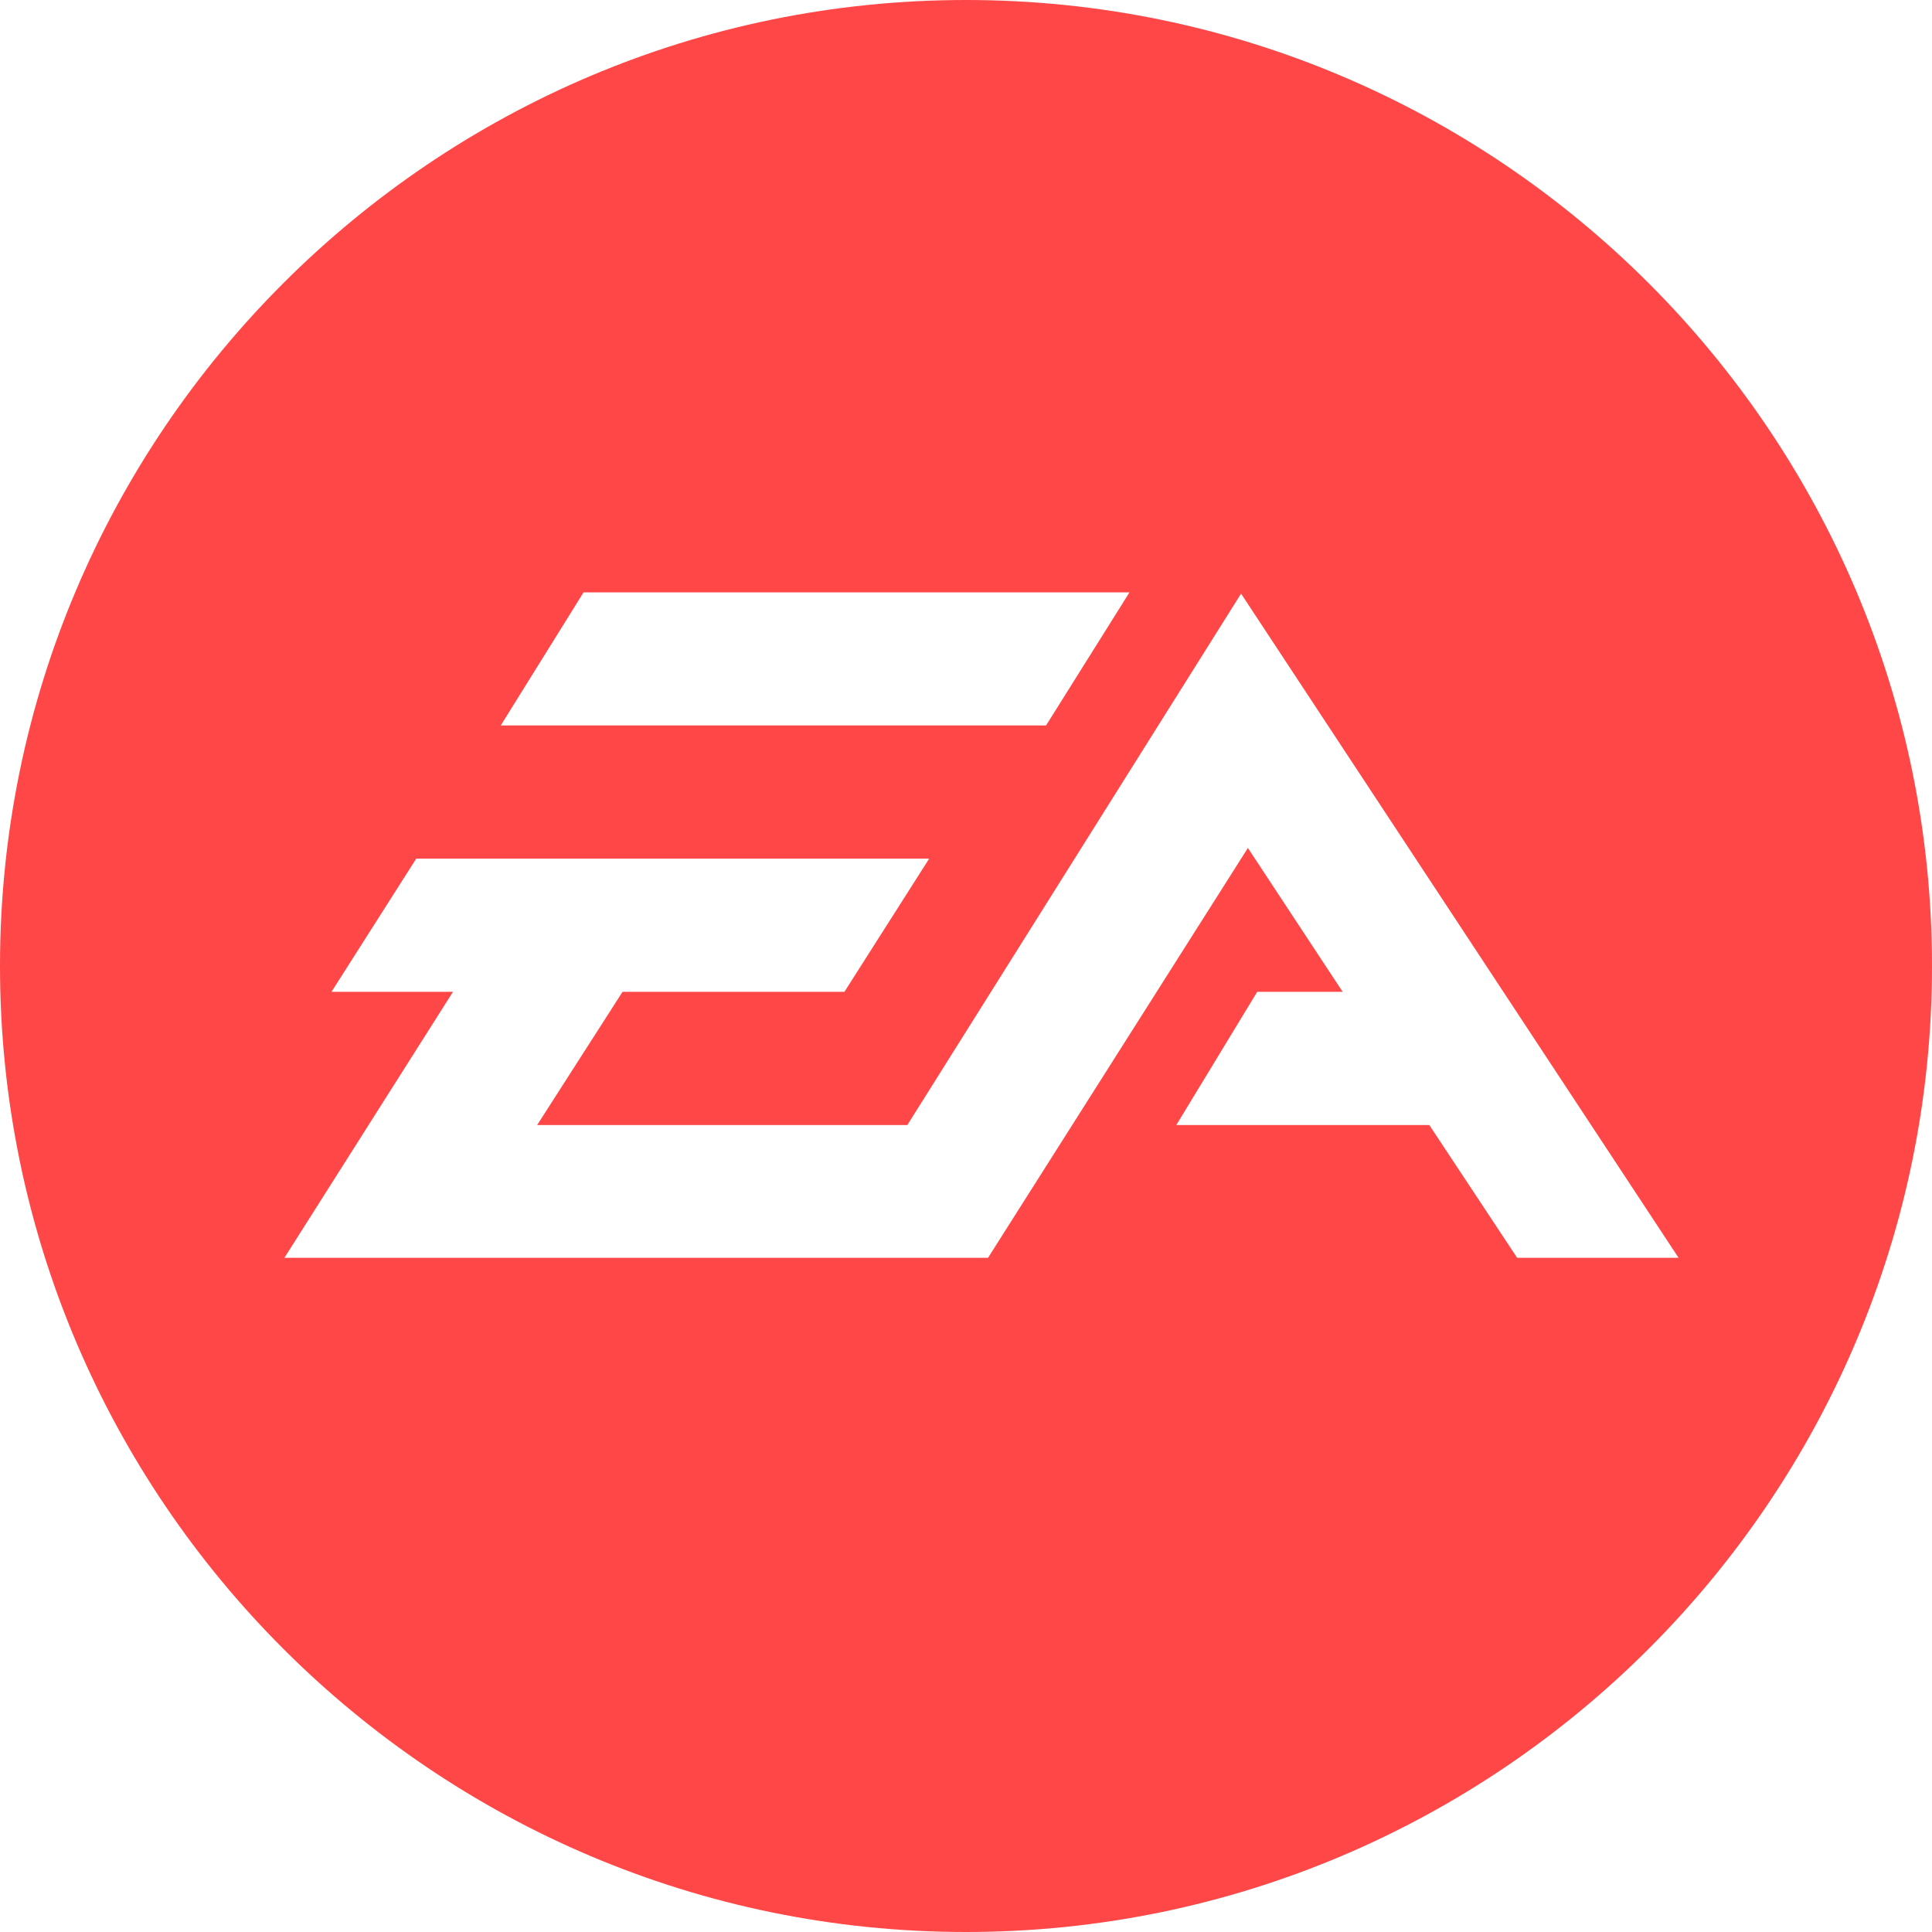
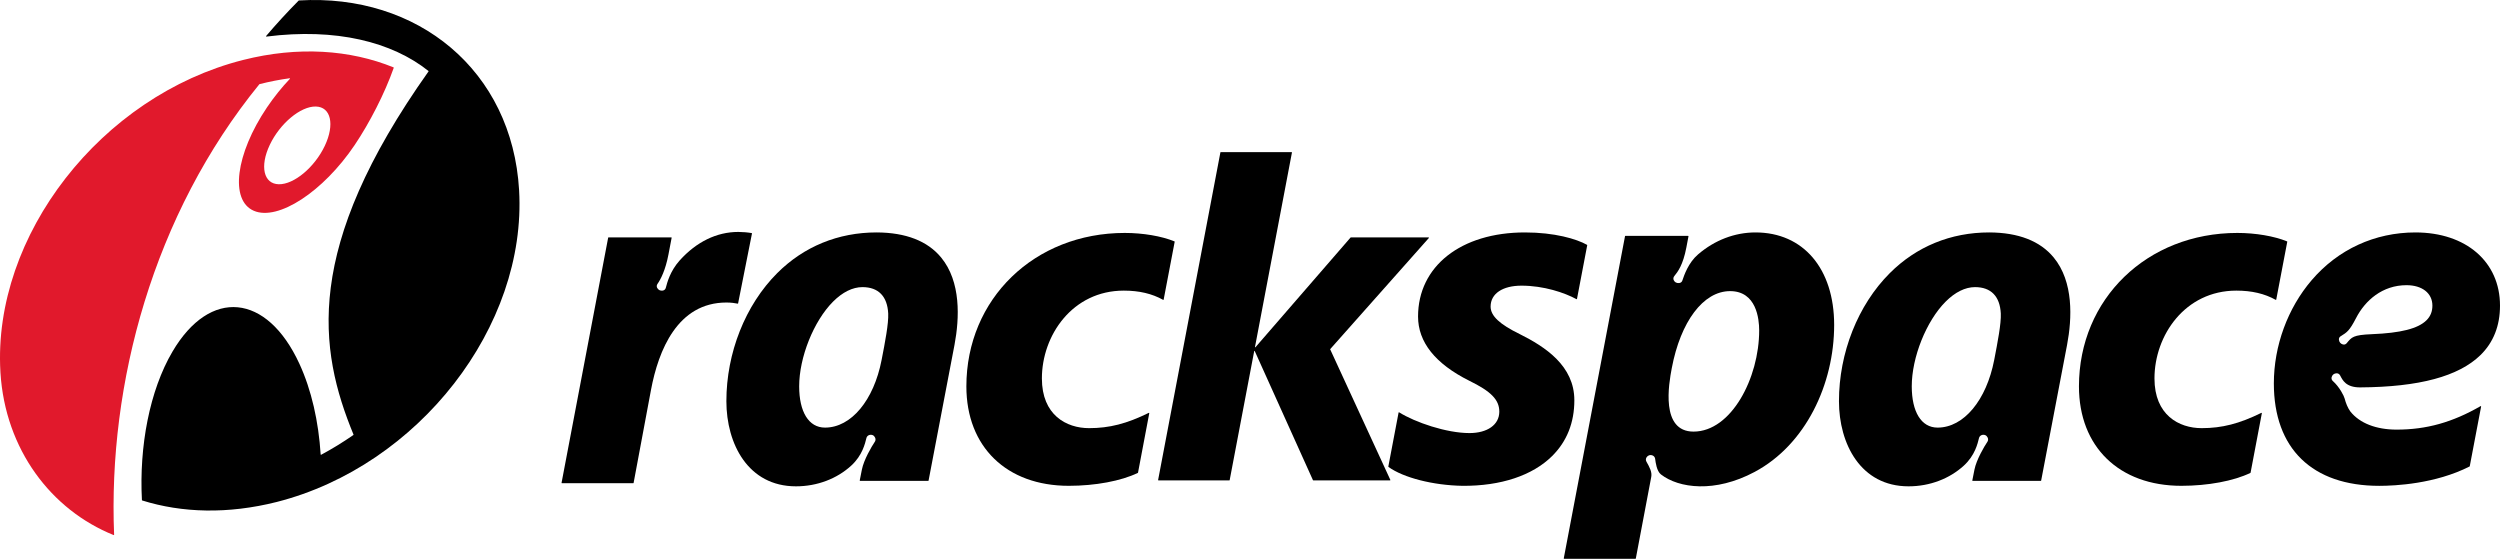
- <svg xmlns="http://www.w3.org/2000/svg" width="1e3" height="1000.001" enable-background="new 0 0 1000 1000" version="1.1" viewBox="0 0 1e3 1000.001" xml:space="preserve">
-   <g transform="matrix(1.15108,0,0,1.151067,-75.54771,-75.54754)" fill="#ff4747">
-     <g fill="#ff4747">
-       <path d="m500.006 934.393c-239.516 0-434.374-194.862-434.374-434.379 0-239.52 194.858-434.381 434.374-434.381 239.513 0 434.375 194.862 434.375 434.381 0 239.516-194.861 434.379-434.375 434.379zm73.521-602.394h-245.486l-37.247 59.858h245.204zm50.168 0.571-150.071 238.963h-166.464l38.405-59.909h99.771l38.112-59.88h-230.654l-38.104 59.88h54.641l-75.812 119.611h316.389l116.86-184.295 42.609 64.684h-38.42l-36.385 59.909h113.773l39.506 59.702h72.576z" clip-rule="evenodd" fill="#ff4747" fill-rule="evenodd" />
+ <svg xmlns="http://www.w3.org/2000/svg" width="1000" height="223.507" viewBox="0 0 264.583 59.136" version="1.1" id="svg8">
+   <defs id="defs2">
+     <clipPath clipPathUnits="userSpaceOnUse" id="clipPath23">
+       <path d="M 0,0 H 595.276 V 841.89 H 0 Z" id="path21" />
+     </clipPath>
+   </defs>
+   <g id="layer1" transform="translate(44.92125,551.9967)">
+     <g id="g1630" transform="matrix(1.593113,0,0,-1.593113,-16.37106,-536.6627)">
+       <path d="M 0,0 C -0.676,-1.426 -0.407,-2.597 0.602,-2.615 1.61,-2.633 2.978,-1.492 3.654,-0.067 4.331,1.361 4.062,2.531 3.053,2.549 2.044,2.566 0.676,1.425 0,0 M 8.223,5.149 C 8.232,5.145 8.237,5.136 8.237,5.127 8.237,5.124 8.236,5.121 8.236,5.119 7.633,3.41 6.632,1.465 5.64,-0.01 3.552,-3.112 0.552,-5.068 -1.056,-4.379 c -1.608,0.689 -1.221,3.764 0.87,6.868 0.471,0.696 0.986,1.334 1.521,1.898 0.004,0.005 0.007,0.011 0.007,0.017 0,0.012 -0.011,0.024 -0.024,0.024 0,0 -0.003,0 -0.003,-0.002 -0.657,-0.09 -1.323,-0.22 -1.995,-0.39 -0.004,0 -0.009,-0.004 -0.012,-0.008 -7.058,-8.656 -10.061,-19.897 -9.648,-29.926 0,-0.013 -0.01,-0.023 -0.024,-0.023 -0.003,0 -0.006,0 -0.009,10e-4 -4.16,1.677 -7.2,5.696 -7.518,10.785 l -0.003,0.059 c -0.526,9.055 6.693,18.33 16.124,20.718 3.654,0.925 7.107,0.681 9.993,-0.493" style="fill:#e1192c;fill-opacity:1;fill-rule:nonzero;stroke:none" id="path1632" />
+     </g>
+     <g id="g1634" transform="matrix(1.593113,0,0,-1.593113,-7.521339,-505.9597)">
+       <path d="m 0,0 c -0.685,-0.476 -1.401,-0.916 -2.14,-1.312 -0.003,-0.002 -0.007,-0.003 -0.01,-0.003 -0.013,0 -0.024,0.01 -0.024,0.023 -0.138,2.174 -0.606,4.28 -1.416,6.032 -2.159,4.678 -5.933,5.038 -8.426,0.803 -1.525,-2.591 -2.22,-6.305 -2.032,-9.87 0,-0.01 0.007,-0.019 0.015,-0.021 2.646,-0.829 5.693,-0.92 8.945,-0.1 9.417,2.4 16.621,11.666 16.097,20.711 -0.461,7.946 -6.729,13.08 -14.63,12.604 -0.005,0 -0.01,-0.003 -0.014,-0.007 -0.769,-0.777 -1.488,-1.562 -2.163,-2.355 -0.003,-0.004 -0.005,-0.009 -0.005,-0.014 0,-0.013 0.01,-0.024 0.023,-0.024 0,0 0.002,0 0.004,0 4.629,0.586 8.34,-0.354 10.762,-2.284 0.005,-0.004 0.009,-0.011 0.009,-0.018 0,-0.005 -0.001,-0.01 -0.004,-0.013 C -3.352,12.389 -2.319,5.688 0.008,0.029 0.01,0.026 0.01,0.023 0.01,0.02 0.01,0.011 0.006,0.005 0,0" style="fill:#000000;fill-opacity:1;fill-rule:nonzero;stroke:none" id="path1636" />
+     </g>
+     <g id="g1638" transform="matrix(1.593113,0,0,-1.593113,116.4668,-527.3976)">
+       <path d="M 0,0 C 1.97,0 3.424,-0.429 4.127,-0.825 4.135,-0.83 4.14,-0.84 4.138,-0.85 L 3.458,-4.417 C 3.457,-4.425 3.452,-4.43 3.445,-4.434 3.438,-4.437 3.43,-4.437 3.424,-4.433 c -0.797,0.434 -2.174,0.897 -3.653,0.897 -1.242,0 -2.051,-0.521 -2.051,-1.391 0,-0.625 0.619,-1.184 1.929,-1.823 1.707,-0.852 3.634,-2.115 3.634,-4.398 0,-1.49 -0.497,-2.736 -1.476,-3.707 -1.302,-1.293 -3.414,-1.997 -5.954,-1.978 -1.954,0.033 -3.929,0.539 -4.918,1.255 -0.008,0.005 -0.011,0.015 -0.01,0.024 l 0.682,3.589 c 0.001,0.006 0.007,0.013 0.014,0.017 0.008,0.003 0.015,0.002 0.022,-0.002 1.058,-0.664 3.142,-1.379 4.671,-1.379 1.185,0 1.984,0.547 1.984,1.424 0,0.795 -0.561,1.351 -1.995,2.052 C -5.965,-8.719 -7.1,-7.281 -7.1,-5.587 -7.1,-2.253 -4.26,0 0,0" style="fill:#000000;fill-opacity:1;fill-rule:nonzero;stroke:none" id="path1640" />
+     </g>
+     <g id="g1642" transform="matrix(1.593113,0,0,-1.593113,74.11723,-527.3444)">
+       <path d="M 0,0 C 1.209,0 2.443,-0.21 3.3,-0.561 3.311,-0.565 3.317,-0.576 3.315,-0.588 L 2.583,-4.429 C 2.581,-4.436 2.577,-4.443 2.57,-4.446 2.562,-4.448 2.554,-4.449 2.547,-4.445 c -0.738,0.413 -1.594,0.613 -2.613,0.613 -3.409,0 -5.44,-2.972 -5.44,-5.835 0,-2.43 1.623,-3.301 3.136,-3.301 1.353,0 2.502,0.296 3.963,1.015 0.008,0.004 0.018,0.003 0.025,-0.002 0.008,-0.005 0.01,-0.015 0.009,-0.023 L 0.88,-15.925 c -0.002,-0.007 -0.007,-0.013 -0.014,-0.017 -1.108,-0.536 -2.822,-0.857 -4.585,-0.857 -4.137,0 -6.804,2.591 -6.804,6.605 C -10.523,-4.382 -6.001,0 0,0" style="fill:#000000;fill-opacity:1;fill-rule:nonzero;stroke:none" id="path1644" />
+     </g>
+     <g id="g1646" transform="matrix(1.593113,0,0,-1.593113,43.24399,-520.0746)">
+       <path d="m 0,0 c -1.286,-1.287 -2.252,-3.704 -2.251,-5.628 10e-4,-1.689 0.627,-2.741 1.716,-2.741 1.743,0 3.243,1.822 3.759,4.49 0.116,0.596 0.234,1.203 0.318,1.742 0.085,0.539 0.137,1.015 0.122,1.347 C 3.608,0.349 3.015,0.964 1.951,0.964 1.301,0.964 0.626,0.627 0,0 m 1.777,-11.899 c -0.005,0.007 -0.006,0.013 -0.005,0.02 l 0.143,0.721 c 0.127,0.648 0.653,1.544 0.852,1.837 l 0.031,0.054 c 0.069,0.155 -0.032,0.338 -0.157,0.394 -0.15,0.064 -0.338,0.014 -0.409,-0.143 L 2.213,-9.075 C 2.127,-9.42 1.95,-10.217 1.206,-10.896 c -0.942,-0.862 -2.249,-1.374 -3.671,-1.374 -3.182,0 -4.62,2.825 -4.622,5.652 -0.002,3.212 1.26,6.393 3.373,8.507 1.77,1.772 4.055,2.708 6.609,2.708 C 4.838,4.589 6.276,4.026 7.177,2.935 8.51,1.319 8.4,-1.106 8.068,-2.87 L 6.345,-11.888 C 6.343,-11.899 6.333,-11.907 6.321,-11.907 H 1.796 c -0.008,0 -0.015,0.003 -0.019,0.008" style="fill:#000000;fill-opacity:1;fill-rule:nonzero;stroke:none" id="path1648" />
+     </g>
+     <g id="g1650" transform="matrix(1.593113,0,0,-1.593113,134.3092,-506.319)">
+       <path d="m 0,0 c 2.515,0 4.362,3.571 4.362,6.722 0,0.762 -0.179,2.61 -1.933,2.61 C 0.645,9.332 -0.861,7.3 -1.444,4.218 -1.644,3.164 -2.203,0 0,0 m 4.118,13.231 c 3.17,0 5.225,-2.402 5.225,-6.146 0,-3.926 -1.886,-7.952 -5.284,-9.764 -2.636,-1.406 -5.034,-1.089 -6.224,-0.165 -0.284,0.221 -0.353,0.803 -0.384,1.033 l -0.015,0.06 c -0.052,0.163 -0.245,0.226 -0.394,0.174 -0.129,-0.046 -0.246,-0.203 -0.193,-0.364 l 0.024,-0.057 c 0.217,-0.385 0.38,-0.693 0.319,-1.012 l -1.025,-5.418 c -10e-4,-0.011 -0.011,-0.02 -0.023,-0.02 h -4.741 c -0.007,0 -0.013,0.003 -0.018,0.009 -0.005,0.006 -0.006,0.013 -0.005,0.019 l 4.07,21.404 c 0.002,0.011 0.012,0.019 0.023,0.019 l 4.169,-0.002 c 0.007,0 0.014,-0.004 0.019,-0.009 0.004,-0.006 0.006,-0.013 0.004,-0.019 l -0.14,-0.739 -0.001,-0.005 C -0.698,11.064 -1.045,10.616 -1.27,10.34 l -0.035,-0.051 c -0.083,-0.151 0.008,-0.314 0.126,-0.38 0.119,-0.066 0.333,-0.07 0.416,0.079 l 0.024,0.056 c 0.115,0.337 0.388,1.168 1.048,1.735 l 0.003,10e-4 c 1.095,0.938 2.425,1.451 3.806,1.451" style="fill:#000000;fill-opacity:1;fill-rule:nonzero;stroke:none" id="path1652" />
+     </g>
+     <g id="g1654" transform="matrix(1.593113,0,0,-1.593113,84.27317,-535.8953)">
+       <path d="M 0,0 H 4.708 C 4.715,0 4.721,-0.003 4.726,-0.008 4.73,-0.015 4.732,-0.022 4.73,-0.028 L 2.275,-12.946 c -10e-4,-0.009 10e-4,-0.017 0.009,-0.02 0.007,-0.004 0.016,-0.002 0.021,0.004 l 6.32,7.29 c 0.005,0.005 0.012,0.008 0.018,0.008 h 5.163 c 0.01,0 0.019,-0.005 0.023,-0.014 10e-4,-0.004 0.002,-0.007 0.002,-0.01 0,-0.005 -0.002,-0.012 -0.006,-0.016 l -6.558,-7.388 4,-8.681 c 0.003,-0.003 0.003,-0.006 0.003,-0.009 0,-0.005 -0.002,-0.01 -0.004,-0.013 -0.005,-0.007 -0.012,-0.011 -0.02,-0.011 H 6.149 c -0.009,0 -0.018,0.005 -0.022,0.013 l -3.87,8.583 c -0.003,0.007 -0.01,0.011 -0.017,0.01 -0.009,0 -0.014,-0.006 -0.016,-0.014 l -1.63,-8.573 c -0.002,-0.011 -0.012,-0.019 -0.023,-0.019 h -4.708 c -0.007,0 -0.014,0.003 -0.018,0.008 -0.005,0.006 -0.007,0.013 -0.005,0.02 L -0.023,-0.02 C -0.021,-0.008 -0.011,0 0,0" style="fill:#000000;fill-opacity:1;fill-rule:nonzero;stroke:none" id="path1656" />
+     </g>
+     <g id="g1658" transform="matrix(1.593113,0,0,-1.593113,33.22013,-527.4504)">
+       <path d="m 0,0 c 0.283,0 0.631,-0.03 0.887,-0.077 0.006,-0.001 0.011,-0.004 0.015,-0.01 0.003,-0.006 0.005,-0.011 0.003,-0.018 l -0.921,-4.641 c -0.001,-0.006 -0.005,-0.011 -0.01,-0.014 -0.006,-0.004 -0.012,-0.005 -0.019,-0.004 -0.167,0.035 -0.432,0.075 -0.745,0.075 -3.252,0 -4.52,-3.177 -5.013,-5.806 l -1.155,-6.179 c -0.002,-0.011 -0.011,-0.019 -0.023,-0.019 h -4.74 c -0.007,0 -0.014,0.004 -0.018,0.009 -0.005,0.005 -0.007,0.012 -0.005,0.019 l 3.096,16.283 c 0.002,0.011 0.012,0.019 0.024,0.019 h 4.169 c 0.007,0 0.014,-0.002 0.018,-0.008 0.003,-0.004 0.006,-0.01 0.006,-0.015 L -4.641,-1.488 -4.643,-1.5 c -0.198,-1.04 -0.518,-1.654 -0.724,-1.946 l -0.03,-0.053 c -0.073,-0.155 0.041,-0.315 0.165,-0.373 0.124,-0.057 0.323,-0.043 0.395,0.112 l 0.021,0.058 c 0.092,0.346 0.28,1.093 0.924,1.815 C -2.786,-0.664 -1.446,0 0,0" style="fill:#000000;fill-opacity:1;fill-rule:nonzero;stroke:none" id="path1660" />
+     </g>
+     <g id="g1662" transform="matrix(1.593113,0,0,-1.593113,212.5074,-519.6514)">
+       <path d="m 0,0 c 0,0.833 -0.69,1.358 -1.721,1.358 -1.595,0 -2.744,-1.005 -3.353,-2.189 -0.441,-0.852 -0.597,-0.937 -1.002,-1.193 l -0.052,-0.034 c -0.131,-0.11 -0.087,-0.303 0,-0.409 0.089,-0.103 0.267,-0.175 0.398,-0.066 l 0.043,0.045 c 0.33,0.393 0.407,0.539 1.661,0.591 1.922,0.077 3.072,0.368 3.633,0.924 C -0.128,-0.711 0,-0.391 0,0 m -6.608,-5.014 c 0.436,-0.394 0.729,-0.971 0.777,-1.154 0.08,-0.31 0.205,-0.621 0.376,-0.859 0.62,-0.784 1.717,-1.21 3.076,-1.21 1.987,0 3.708,0.482 5.581,1.561 0.008,0.005 0.018,0.005 0.025,-10e-4 0.008,-0.005 0.011,-0.014 0.01,-0.023 l -0.755,-3.968 c -0.001,-0.007 -0.005,-0.013 -0.011,-0.017 -2.281,-1.16 -4.956,-1.287 -6.002,-1.287 -4.455,0 -7.002,2.478 -7.002,6.804 0,2.495 0.916,4.994 2.512,6.858 1.751,2.046 4.199,3.172 6.893,3.172 3.37,0 5.619,-1.958 5.619,-4.862 0,-1.343 -0.438,-2.447 -1.298,-3.286 -1.45,-1.413 -4.067,-2.122 -7.998,-2.146 -0.942,0 -1.157,0.476 -1.324,0.792 l -0.034,0.051 c -0.105,0.136 -0.307,0.107 -0.414,0.022 -0.107,-0.084 -0.178,-0.268 -0.074,-0.402 z" style="fill:#000000;fill-opacity:1;fill-rule:nonzero;stroke:none" id="path1664" />
+     </g>
+     <g id="g1670" transform="matrix(1.593113,0,0,-1.593113,191.8653,-527.3444)">
+       <path d="M 0,0 C 1.209,0 2.443,-0.21 3.3,-0.561 3.311,-0.565 3.317,-0.576 3.315,-0.588 L 2.583,-4.429 C 2.581,-4.436 2.577,-4.443 2.57,-4.446 2.562,-4.448 2.554,-4.449 2.548,-4.445 c -0.739,0.413 -1.595,0.613 -2.614,0.613 -3.409,0 -5.44,-2.972 -5.44,-5.835 0,-2.43 1.623,-3.301 3.136,-3.301 1.353,0 2.502,0.296 3.963,1.015 0.009,0.004 0.018,0.003 0.025,-0.002 0.007,-0.005 0.011,-0.015 0.009,-0.023 l -0.748,-3.947 c -0.001,-0.007 -0.006,-0.013 -0.013,-0.017 -1.108,-0.536 -2.822,-0.857 -4.585,-0.857 -4.137,0 -6.804,2.591 -6.804,6.605 C -10.523,-4.382 -6.001,0 0,0" style="fill:#000000;fill-opacity:1;fill-rule:nonzero;stroke:none" id="path1672" />
+     </g>
+     <g id="g1674" transform="matrix(1.593113,0,0,-1.593113,160.9925,-520.0746)">
+       <path d="m 0,0 c -1.287,-1.287 -2.252,-3.704 -2.251,-5.628 10e-4,-1.689 0.627,-2.741 1.716,-2.741 1.742,0 3.243,1.822 3.76,4.49 0.115,0.596 0.232,1.203 0.317,1.742 0.085,0.539 0.137,1.015 0.122,1.347 C 3.608,0.349 3.015,0.964 1.952,0.964 1.3,0.964 0.626,0.627 0,0 m 1.776,-11.899 c -0.004,0.007 -0.005,0.013 -0.004,0.02 l 0.142,0.721 c 0.128,0.648 0.654,1.544 0.853,1.837 l 0.031,0.054 C 2.867,-9.112 2.766,-8.929 2.64,-8.873 2.49,-8.809 2.302,-8.859 2.232,-9.016 L 2.213,-9.075 C 2.127,-9.42 1.95,-10.217 1.207,-10.896 c -0.944,-0.862 -2.25,-1.374 -3.672,-1.374 -3.183,0 -4.62,2.825 -4.622,5.652 -0.002,3.212 1.259,6.393 3.373,8.507 1.77,1.772 4.055,2.708 6.609,2.708 C 4.839,4.589 6.275,4.026 7.176,2.935 8.509,1.319 8.401,-1.106 8.067,-2.87 L 6.345,-11.888 C 6.342,-11.899 6.333,-11.907 6.321,-11.907 H 1.795 c -0.007,0 -0.014,0.003 -0.019,0.008" style="fill:#000000;fill-opacity:1;fill-rule:nonzero;stroke:none" id="path1676" />
    </g>
  </g>
</svg>
